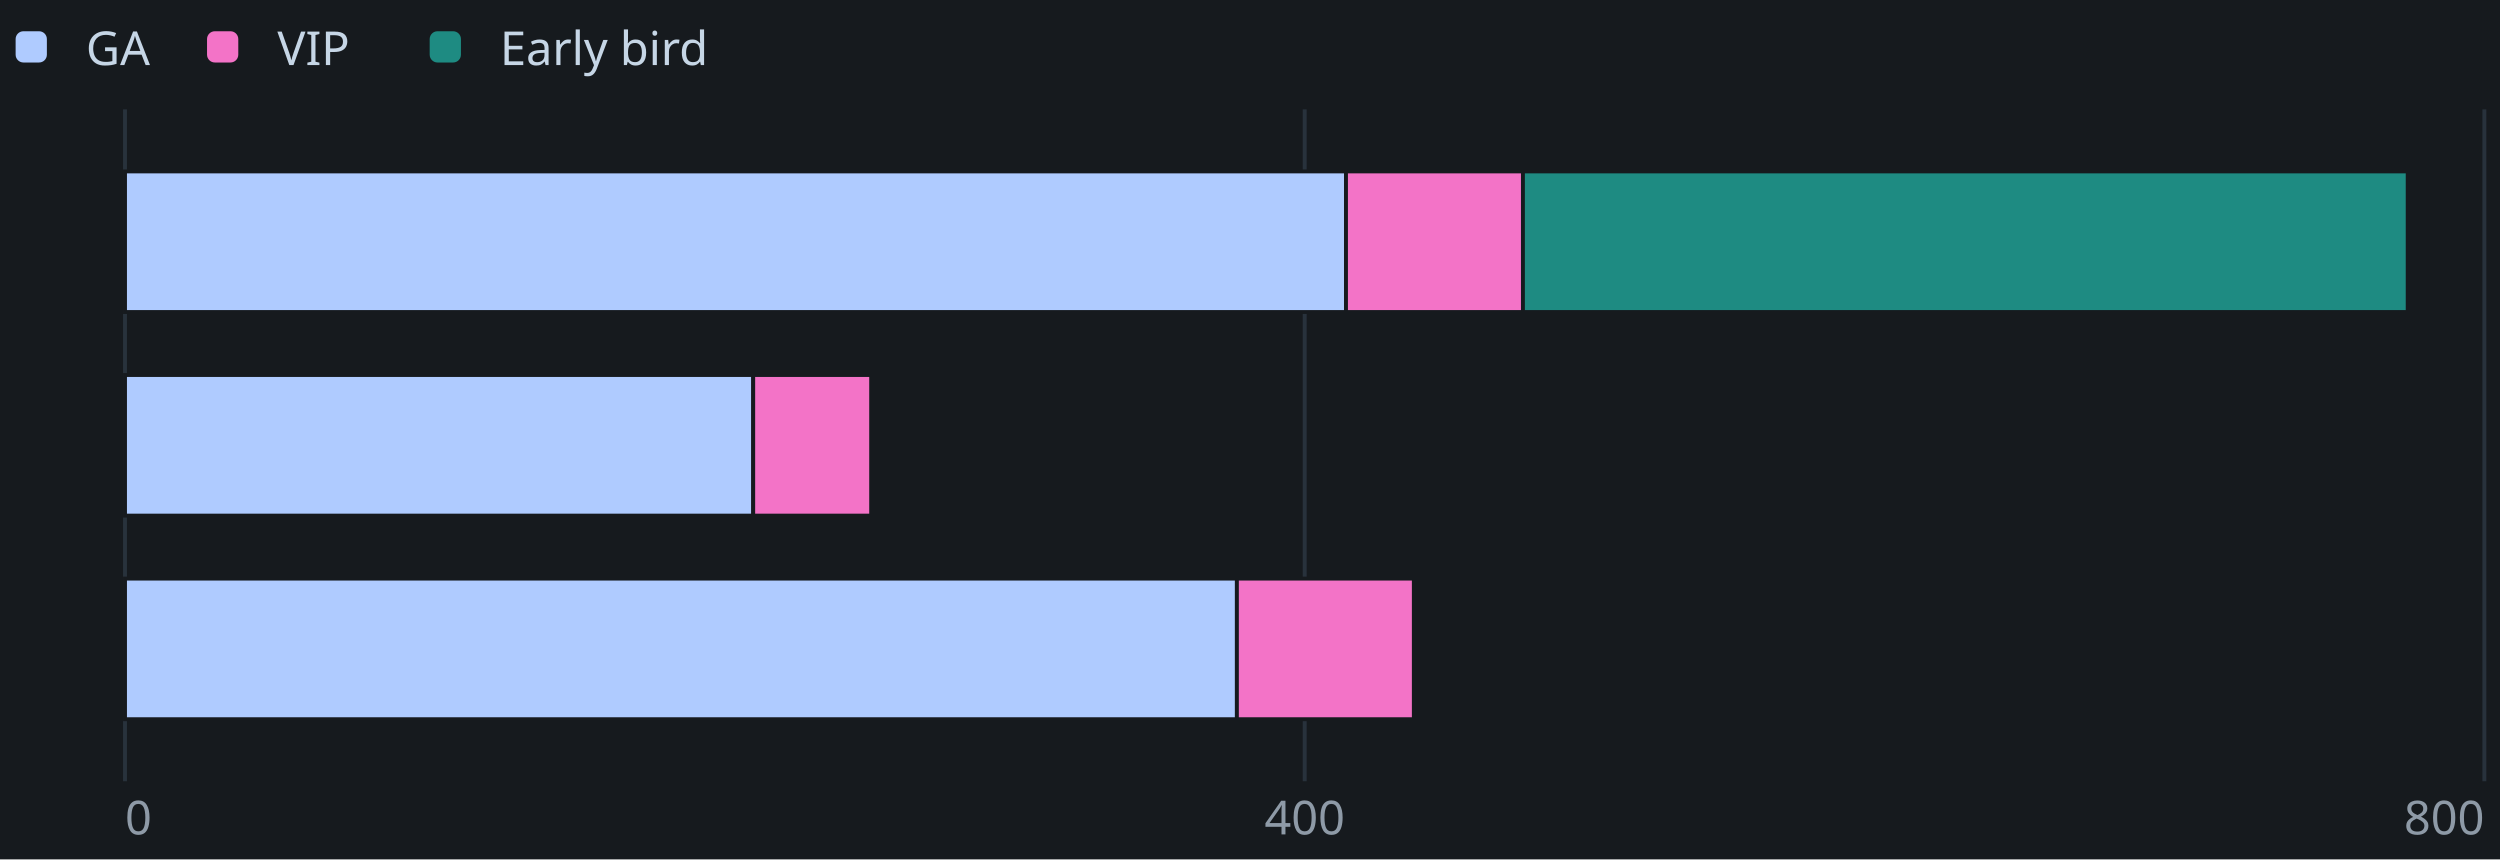
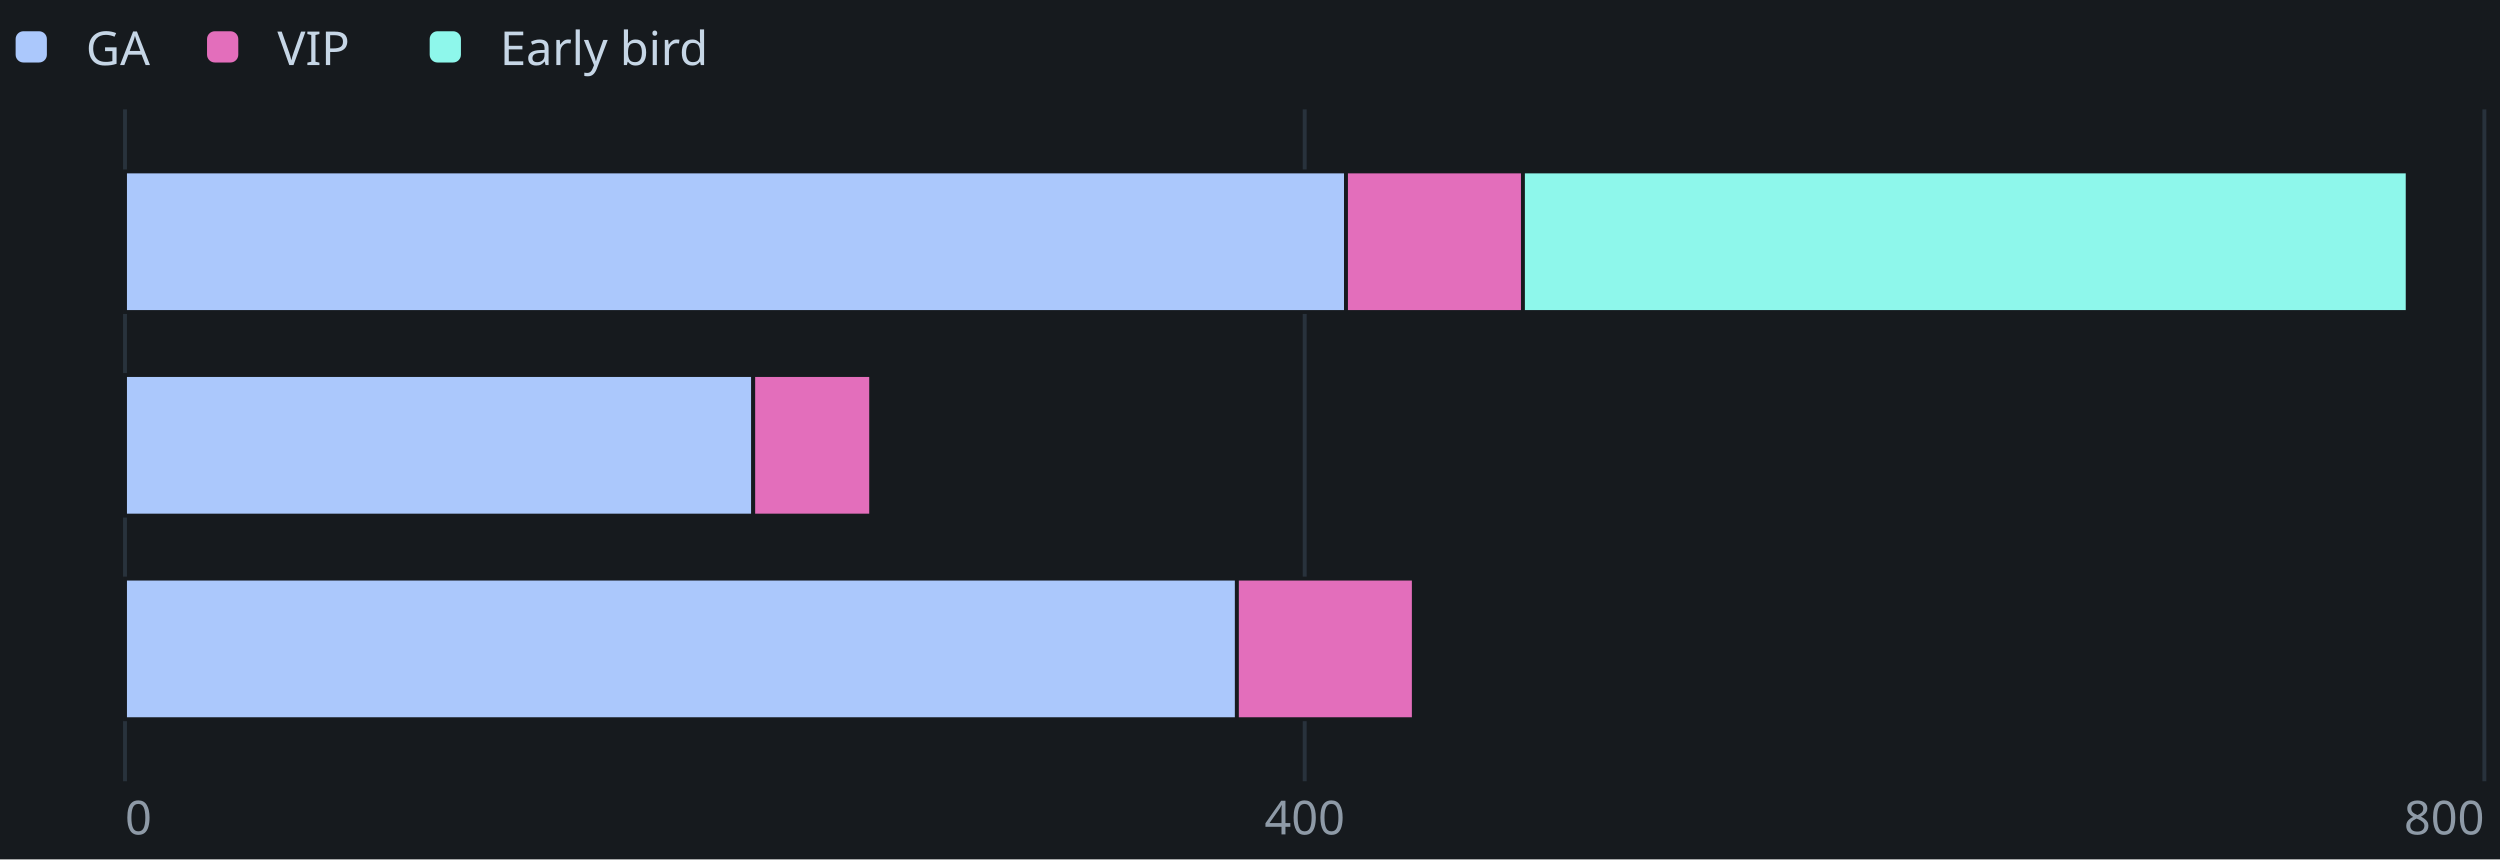
<svg xmlns="http://www.w3.org/2000/svg" class="ts-chart" width="640" height="220" viewBox="0 -24 640 220" role="img" aria-roledescription="chart" aria-label="GA is carrying the show" style="font-family:Intermission,system-ui,sans-serif;font-size:12px;font-variant-numeric:tabular-nums;color:#c6d6e6;background:#161a1e;display:block;overflow:visible">
  <style>[data-ts-key^="label-"]{paint-order:stroke;stroke:#161a1e;stroke-width:3px;stroke-linejoin:round}</style>
  <rect x="0" y="-24" width="640" height="220" fill="#161a1e" />
  <g data-slot="chart-legend" aria-hidden="true">
-     <rect x="4" y="-16" width="8" height="8" rx="2" fill="#afcbff" />
+     <rect x="4" y="-16" width="8" height="8" rx="2" fill="#abc8fc" />
    <text x="22" y="-12" dominant-baseline="central" fill="#c6d6e6">GA</text>
-     <rect x="53" y="-16" width="8" height="8" rx="2" fill="#f373c7" />
+     <rect x="53" y="-16" width="8" height="8" rx="2" fill="#e36ebb" />
    <text x="71" y="-12" dominant-baseline="central" fill="#c6d6e6">VIP</text>
-     <rect x="110" y="-16" width="8" height="8" rx="2" fill="#1e8b82" />
+     <rect x="110" y="-16" width="8" height="8" rx="2" fill="#8ef7eb" />
    <text x="128" y="-12" dominant-baseline="central" fill="#c6d6e6">Early bird</text>
  </g>
  <g data-ts-key="grid" class="ts-chart__grid" aria-hidden="true" stroke="#28323c" stroke-opacity="0.11" stroke-width="1">
    <line data-ts-key="x-grid:number:0" stroke="#28323c" stroke-opacity="1" x1="32" y1="4" x2="32" y2="176" />
    <line data-ts-key="x-grid:number:400" stroke="#28323c" stroke-opacity="1" x1="334" y1="4" x2="334" y2="176" />
    <line data-ts-key="x-grid:number:800" stroke="#28323c" stroke-opacity="1" x1="636" y1="4" x2="636" y2="176" />
  </g>
  <g data-ts-key="marks" class="ts-chart__marks">
    <g data-ts-key="series-1" class="ts-chart__bar ts-chart__bar-x" aria-hidden="true">
-       <rect data-ts-key="series-1:string:2:GA:string:3:Aug" fill="#afcbff" stroke="#161a1e" stroke-width="1" stroke-dasharray="none" x="32" y="19.88" width="312.57" height="36" />
-       <rect data-ts-key="series-1:string:2:GA:string:3:Sep" fill="#afcbff" stroke="#161a1e" stroke-width="1" stroke-dasharray="none" x="32" y="72" width="160.82" height="36" />
-       <rect data-ts-key="series-1:string:2:GA:string:3:Oct" fill="#afcbff" stroke="#161a1e" stroke-width="1" stroke-dasharray="none" x="32" y="124.12" width="284.64" height="36" />
+       <rect data-ts-key="series-1:string:2:GA:string:3:Aug" fill="#abc8fc" stroke="#161a1e" stroke-width="1" stroke-dasharray="none" x="32" y="19.88" width="312.57" height="36" />
+       <rect data-ts-key="series-1:string:2:GA:string:3:Sep" fill="#abc8fc" stroke="#161a1e" stroke-width="1" stroke-dasharray="none" x="32" y="72" width="160.82" height="36" />
+       <rect data-ts-key="series-1:string:2:GA:string:3:Oct" fill="#abc8fc" stroke="#161a1e" stroke-width="1" stroke-dasharray="none" x="32" y="124.12" width="284.64" height="36" />
    </g>
    <g data-ts-key="series-2" class="ts-chart__bar ts-chart__bar-x" aria-hidden="true">
-       <rect data-ts-key="series-2:string:3:VIP:string:3:Aug" fill="#f373c7" stroke="#161a1e" stroke-width="1" stroke-dasharray="none" x="344.57" y="19.88" width="45.3" height="36" />
-       <rect data-ts-key="series-2:string:3:VIP:string:3:Sep" fill="#f373c7" stroke="#161a1e" stroke-width="1" stroke-dasharray="none" x="192.82" y="72" width="30.2" height="36" />
-       <rect data-ts-key="series-2:string:3:VIP:string:3:Oct" fill="#f373c7" stroke="#161a1e" stroke-width="1" stroke-dasharray="none" x="316.64" y="124.12" width="45.3" height="36" />
+       <rect data-ts-key="series-2:string:3:VIP:string:3:Aug" fill="#e36ebb" stroke="#161a1e" stroke-width="1" stroke-dasharray="none" x="344.57" y="19.88" width="45.3" height="36" />
+       <rect data-ts-key="series-2:string:3:VIP:string:3:Sep" fill="#e36ebb" stroke="#161a1e" stroke-width="1" stroke-dasharray="none" x="192.82" y="72" width="30.2" height="36" />
+       <rect data-ts-key="series-2:string:3:VIP:string:3:Oct" fill="#e36ebb" stroke="#161a1e" stroke-width="1" stroke-dasharray="none" x="316.64" y="124.12" width="45.3" height="36" />
    </g>
    <g data-ts-key="series-3" class="ts-chart__bar ts-chart__bar-x" aria-hidden="true">
-       <rect data-ts-key="series-3:string:10:Early bird:string:3:Aug" fill="#1e8b82" stroke="#161a1e" stroke-width="1" stroke-dasharray="none" x="389.87" y="19.88" width="226.5" height="36" />
+       <rect data-ts-key="series-3:string:10:Early bird:string:3:Aug" fill="#8ef7eb" stroke="#161a1e" stroke-width="1" stroke-dasharray="none" x="389.87" y="19.88" width="226.5" height="36" />
    </g>
    <g data-ts-key="label-category" class="ts-chart__text" aria-hidden="true">
      <text data-ts-key="label-category:object:null:string:15:[&quot;Aug&quot;,0,&quot;Aug&quot;]" fill="#c6d6e6" x="28" y="37.88" text-anchor="end" dominant-baseline="middle" font-size="12" font-family="inherit" />
      <text data-ts-key="label-category:object:null:string:15:[&quot;Sep&quot;,0,&quot;Sep&quot;]" fill="#c6d6e6" x="28" y="90" text-anchor="end" dominant-baseline="middle" font-size="12" font-family="inherit" />
      <text data-ts-key="label-category:object:null:string:15:[&quot;Oct&quot;,0,&quot;Oct&quot;]" fill="#c6d6e6" x="28" y="142.12" text-anchor="end" dominant-baseline="middle" font-size="12" font-family="inherit" />
    </g>
  </g>
  <g data-ts-key="axes" class="ts-chart__axes" aria-hidden="true">
    <text data-ts-key="x-tick-label:number:0" fill="#c6d6e6" fill-opacity="0.68" x="32" y="189.6" text-anchor="start" font-size="12" font-family="inherit">0</text>
    <text data-ts-key="x-tick-label:number:400" fill="#c6d6e6" fill-opacity="0.68" x="334" y="189.6" text-anchor="middle" font-size="12" font-family="inherit">400</text>
    <text data-ts-key="x-tick-label:number:800" fill="#c6d6e6" fill-opacity="0.68" x="636" y="189.6" text-anchor="end" font-size="12" font-family="inherit">800</text>
  </g>
</svg>
